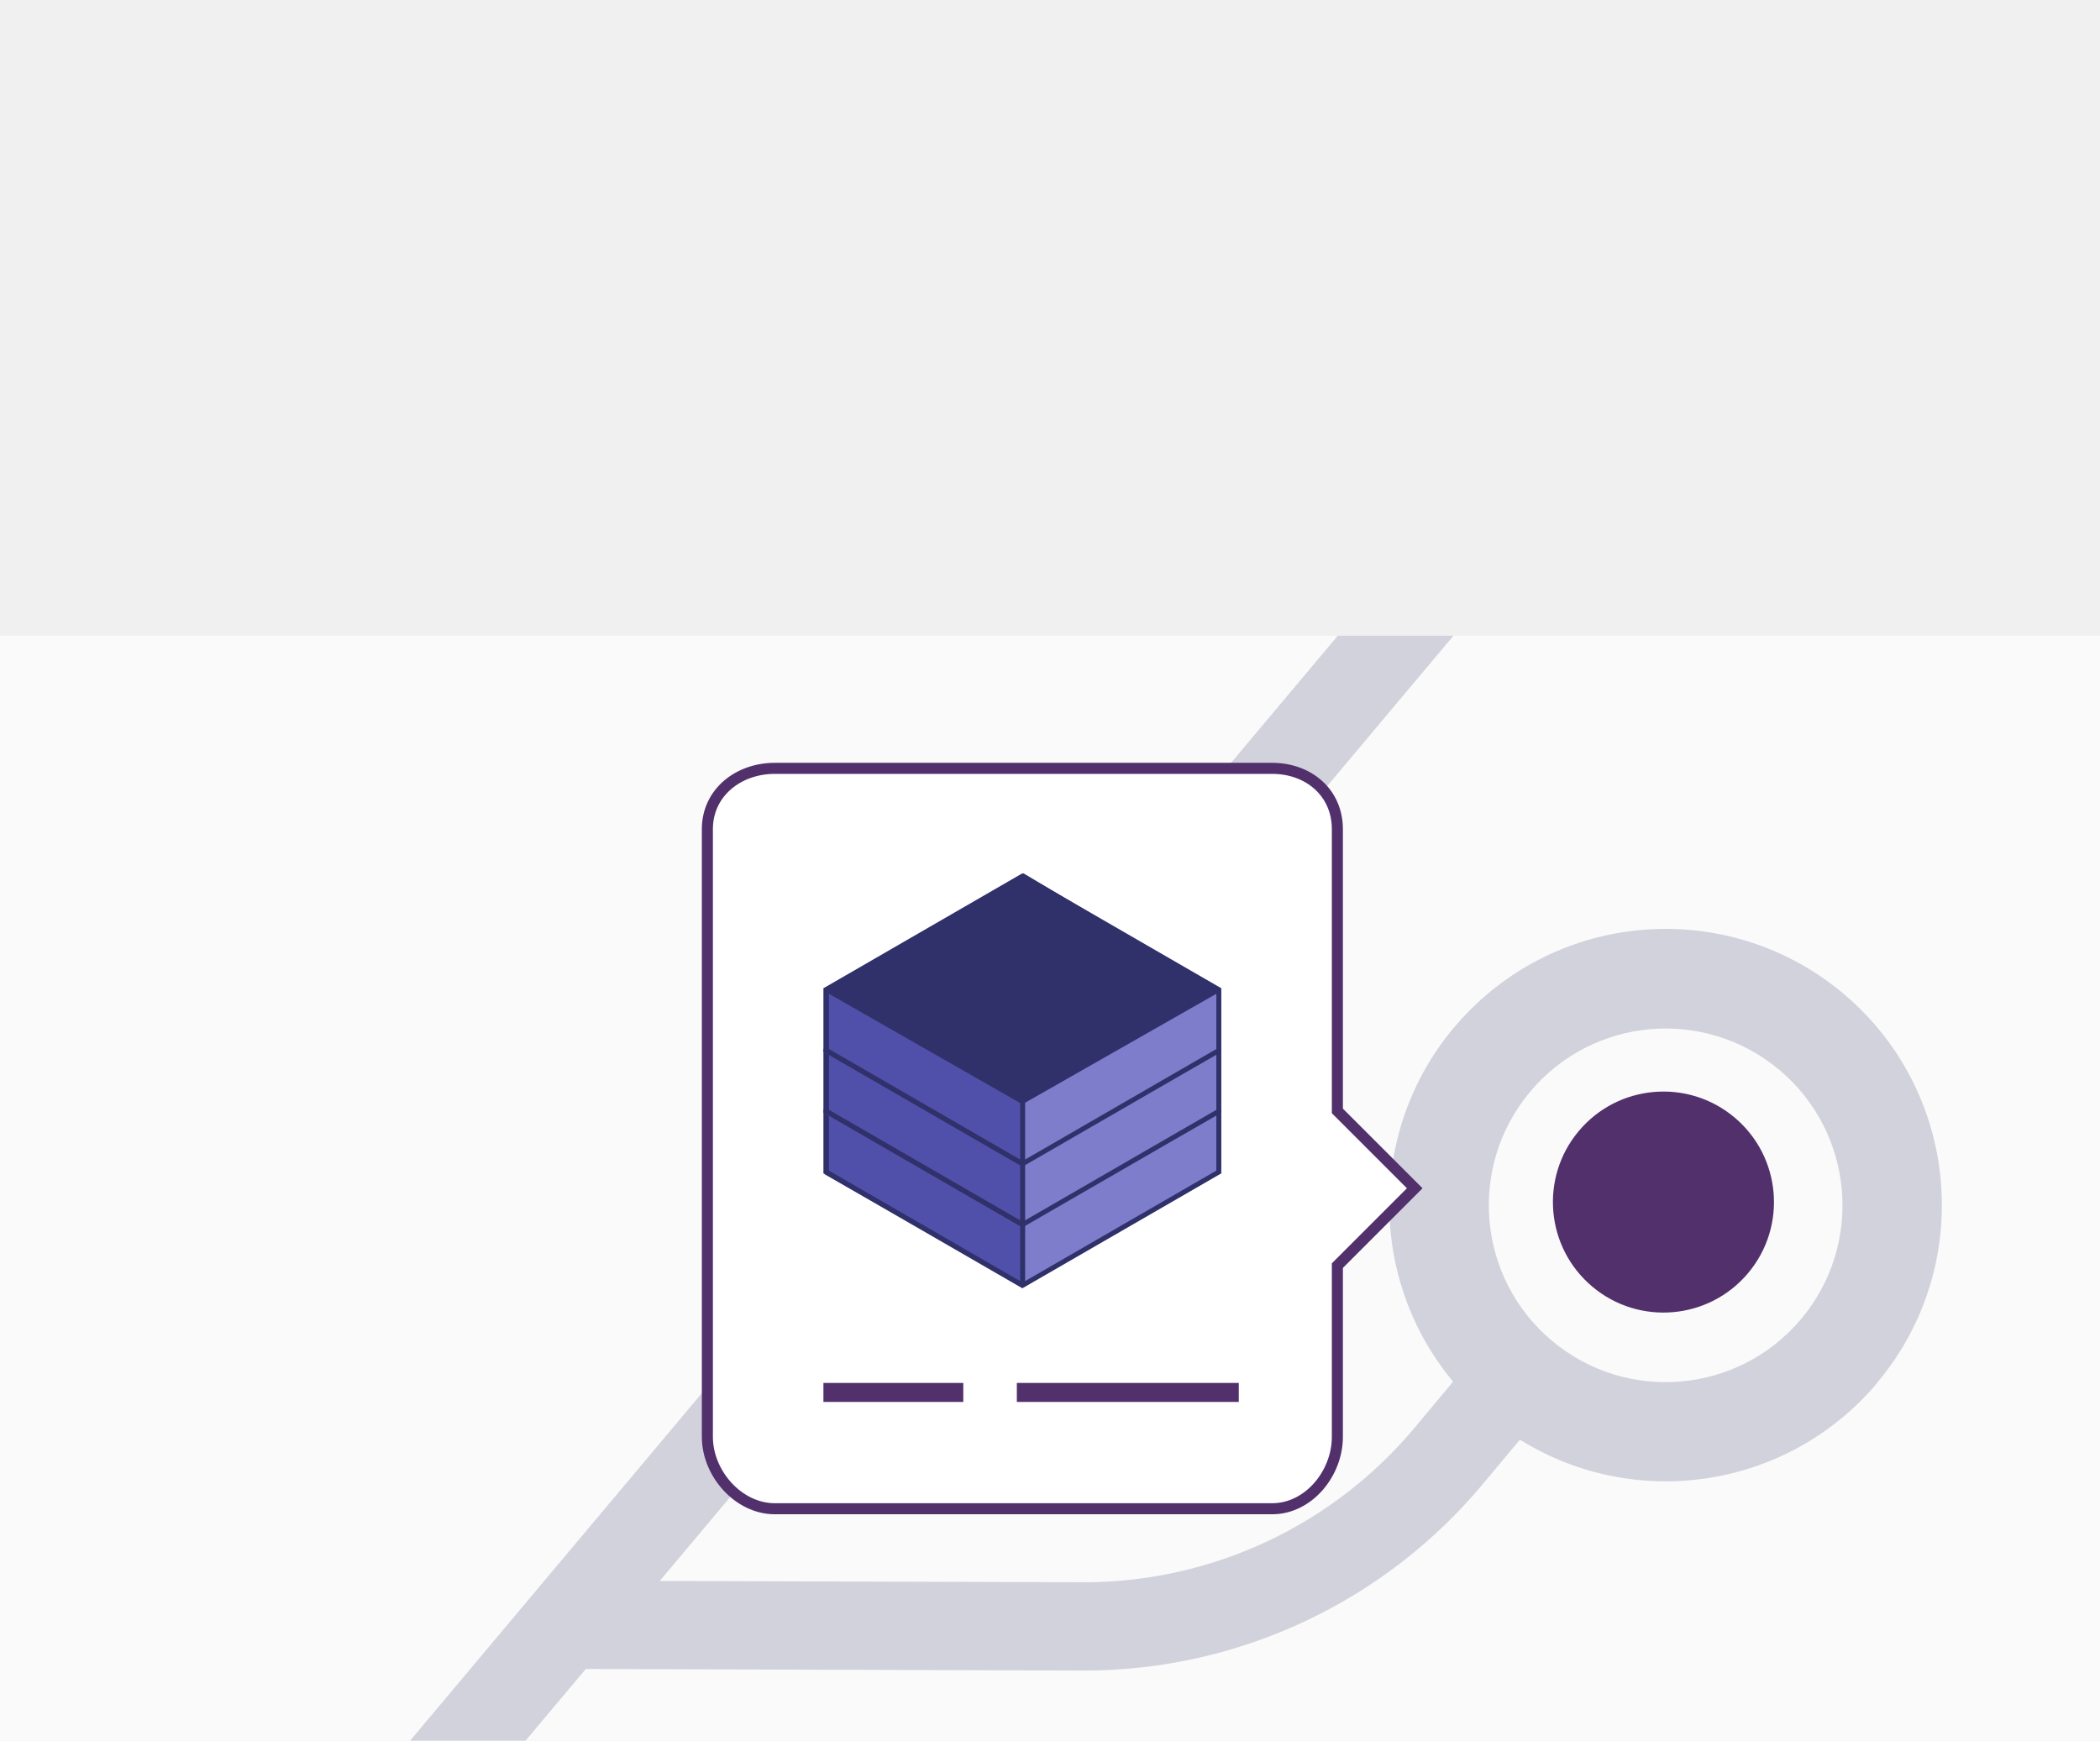
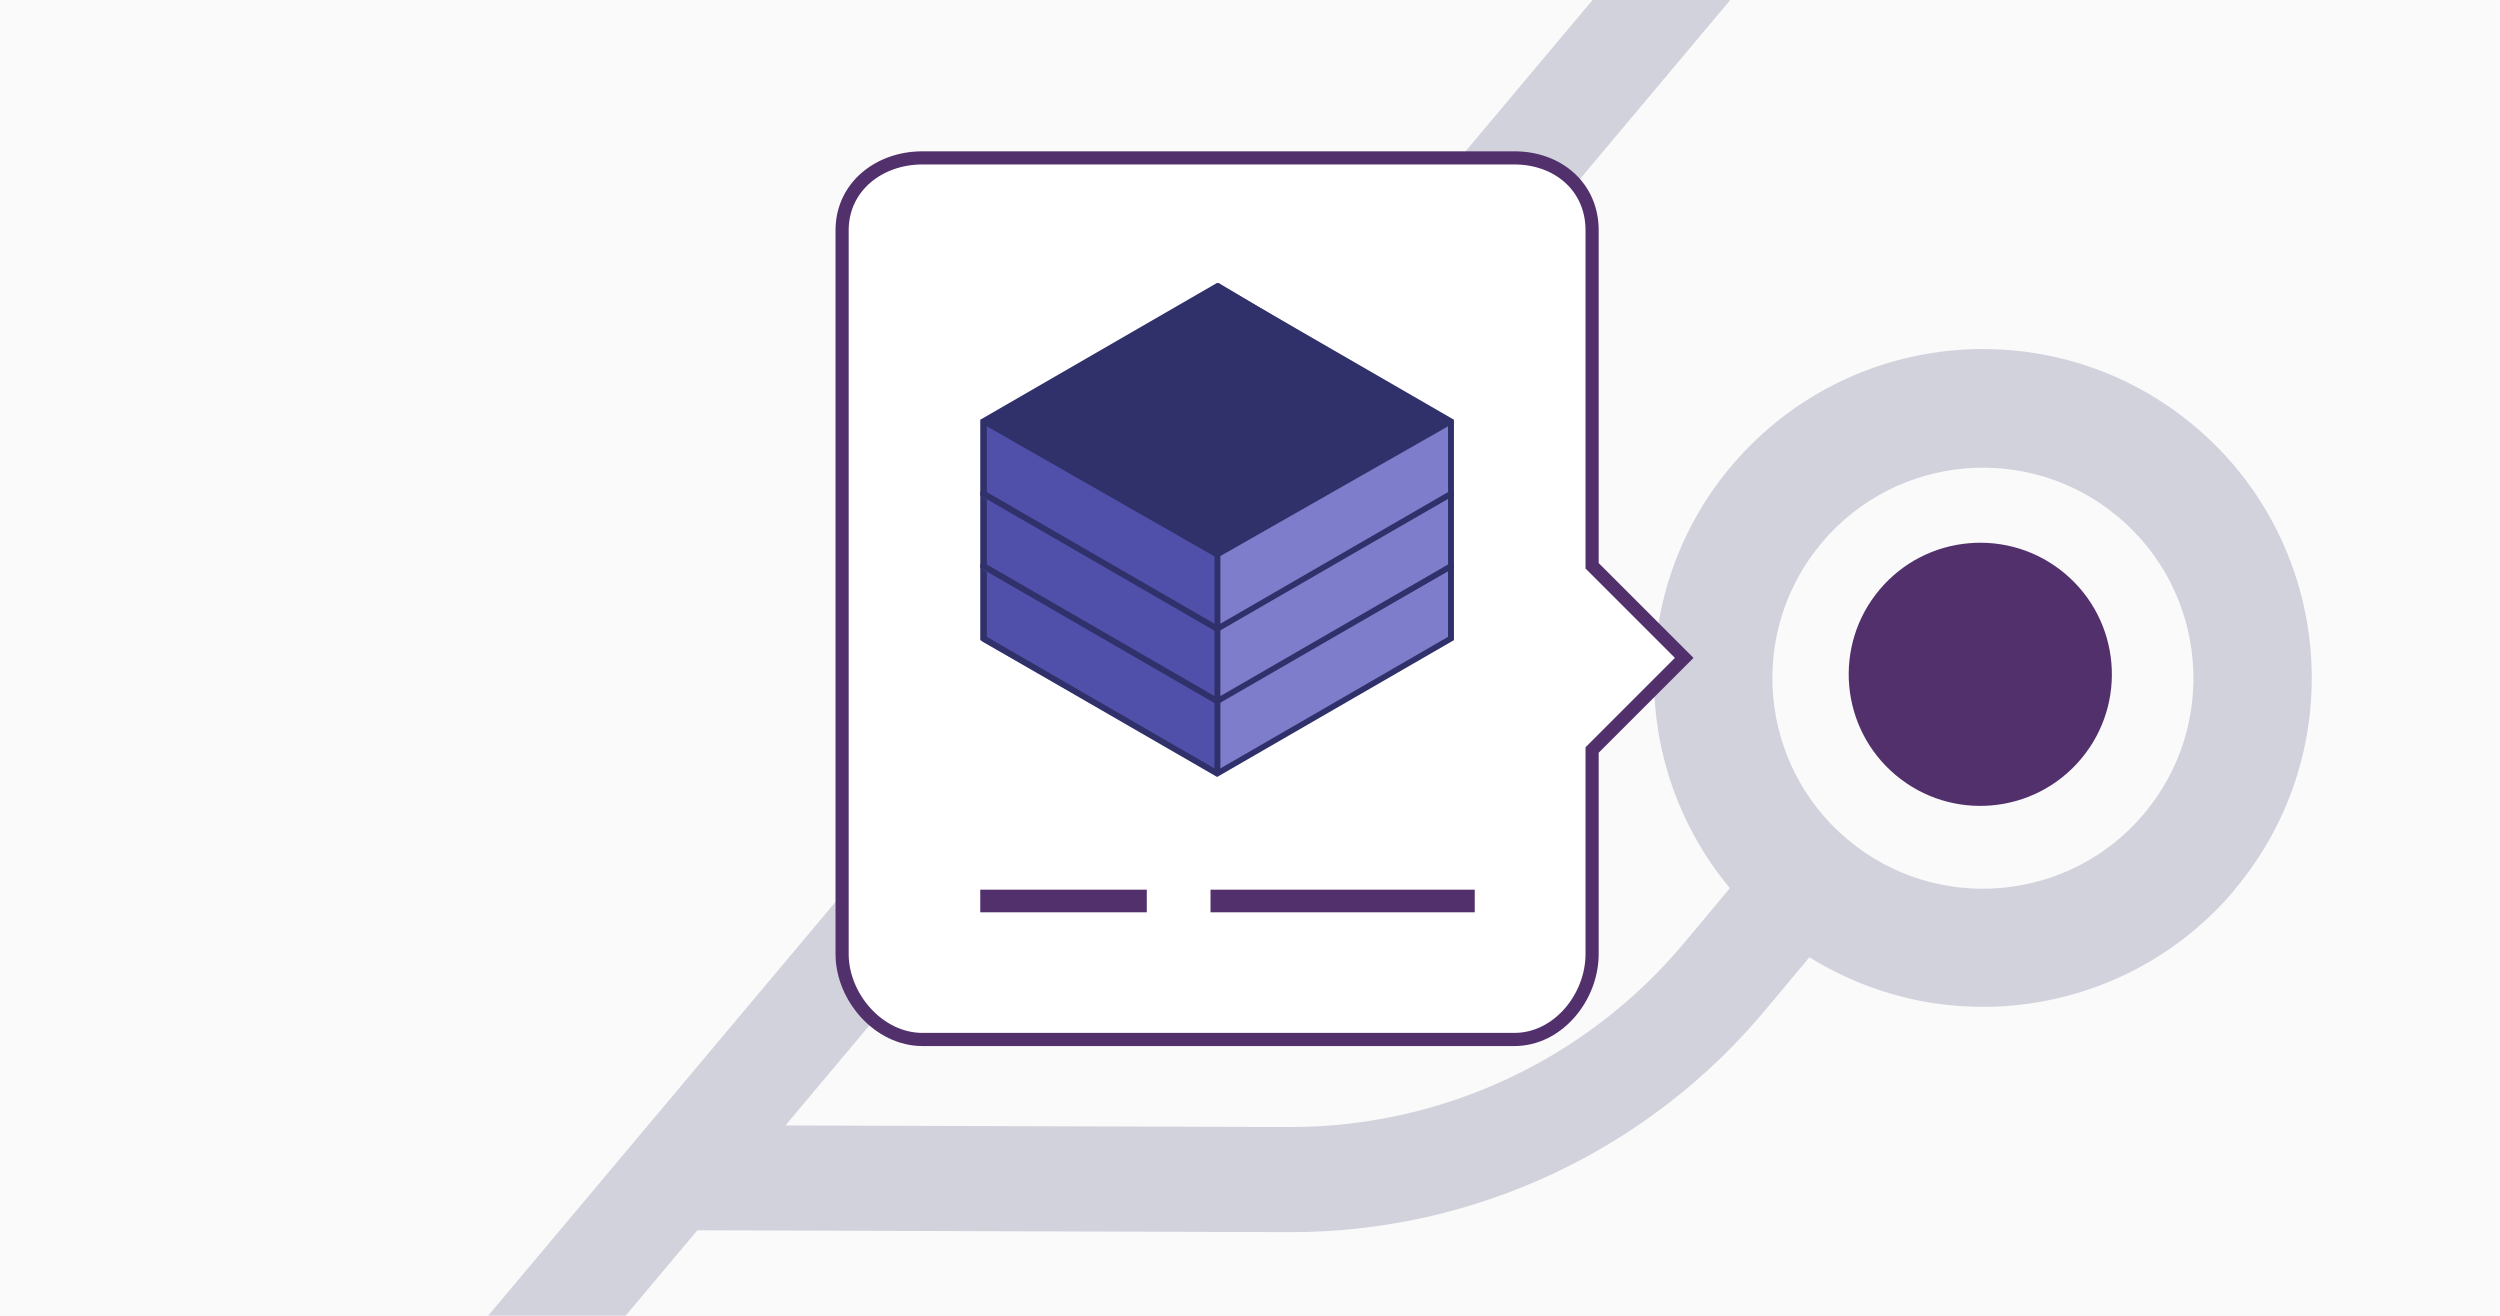
- <svg xmlns="http://www.w3.org/2000/svg" id="Layer_1" data-name="Layer 1" viewBox="0 0 380 315.06">
+ <svg xmlns="http://www.w3.org/2000/svg" id="Layer_1" data-name="Layer 1" viewBox="0 0 380 200">
  <defs>
-     <style>.cls-1{fill:none;}.cls-2{fill:#fafafa;}.cls-3{clip-path:url(#clip-path);}.cls-4,.cls-5{fill:#30306b;}.cls-5{opacity:0.2;}.cls-6{fill:#fff;stroke:#52306c;stroke-miterlimit:10;stroke-width:2px;}.cls-7{fill:#52306c;}.cls-8{fill:#5050aa;}.cls-9{fill:#7d7dcc;}</style>
-     <clipPath id="clip-path" transform="translate(0 115.06)">
+     <style>.cls-1{fill:none;}.cls-2{fill:#fafafa;}.cls-3{clip-path:url(#clip-path);}.cls-4,.cls-8{fill:#30306b;}.cls-4{opacity:0.2;}.cls-5{fill:#fff;stroke:#52306c;stroke-miterlimit:10;stroke-width:2px;}.cls-6{fill:#52306c;}.cls-7{fill:#5050aa;}.cls-9{fill:#7d7dcc;}</style>
+     <clipPath id="clip-path">
      <rect class="cls-1" width="380" height="200" />
    </clipPath>
  </defs>
-   <rect class="cls-2" y="115.06" width="380" height="200" />
+   <rect class="cls-2" width="380" height="200" />
  <g class="cls-3">
-     <polygon class="cls-4" points="338.67 0.02 338.65 0 338.64 0.02 338.67 0.02" />
-     <path class="cls-5" d="M333.6,64.8A50,50,0,0,0,262.94,135l-6.62,7.93a78,78,0,0,1-60.1,28.38l-76.84-.24L263,0H242.07L74.19,200H95.08L106,187l90.25,0.29a93.93,93.93,0,0,0,72.41-34.17l6.37-7.62a50,50,0,0,0,64.65-10.26l0-.05A50,50,0,0,0,333.6,64.8Zm-7.71,58.89a32,32,0,1,1-3.9-45.1h0A32,32,0,0,1,325.89,123.69Z" transform="translate(0 115.06)" />
+     <path class="cls-4" d="M333.6,64.8A50,50,0,0,0,262.94,135l-6.62,7.93a78,78,0,0,1-60.1,28.38l-76.84-.24L263,0H242.07L74.19,200H95.08L106,187l90.25,0.29a93.93,93.93,0,0,0,72.41-34.17l6.37-7.62a50,50,0,0,0,64.65-10.26l0-.05A50,50,0,0,0,333.6,64.8Zm-7.71,58.89a32,32,0,1,1-3.9-45.1h0A32,32,0,0,1,325.89,123.69Z" />
  </g>
-   <path class="cls-6" d="M256,100L242,86V35c0-6.6-5.2-11-11.8-11h-90c-6.6,0-12.2,4.4-12.2,11V145c0,6.6,5.6,13,12.2,13h90c6.6,0,11.8-6.4,11.8-13V114Z" transform="translate(0 115.06)" />
-   <circle class="cls-7" cx="301.01" cy="102.5" r="20" transform="translate(28.97 382.21) rotate(-49.99)" />
-   <polygon class="cls-8" points="149.3 212.56 184.7 232.76 185.3 221.86 149.3 201.06 149.3 212.56" />
-   <polygon class="cls-4" points="185.2 221.36 220.1 200.86 185.2 180.06 149.7 200.86 185.2 221.36" />
-   <polygon class="cls-9" points="220.8 211.86 185 232.76 184.8 221.86 220.8 201.06 220.8 211.86" />
-   <path class="cls-4" d="M185,65L149,85.8V97.3l36,20.8,36-20.8V85.8Zm-0.1,52h0Zm35.2-20.2-34.6,20V106.5h-0.9v10.3L150,96.8v-10l35,20,0.5-.8-35-20L185,66.1,219.5,86l-35,20,0.5,0.8,35.1-20v10h0Z" transform="translate(0 115.06)" />
-   <polygon class="cls-8" points="149.3 201.56 184.7 221.76 185.3 210.86 149.3 190.06 149.3 201.56" />
-   <polygon class="cls-4" points="185.2 210.36 220.1 189.86 185.2 169.06 149.7 189.86 185.2 210.36" />
-   <polygon class="cls-9" points="220.8 200.86 185 221.76 184.8 210.86 220.8 190.06 220.8 200.86" />
-   <path class="cls-4" d="M185,54L149,74.8V86.3l36,20.8,36-20.8V74.8Zm-0.1,52h0Zm35.2-20.2-34.6,20V95.5h-0.9v10.3L150,85.8v-10l35,20,0.5-.8-35-20L185,55.1,219.5,75l-35,20,0.5,0.8,35.1-20v10h0Z" transform="translate(0 115.06)" />
-   <polygon class="cls-8" points="149.3 190.56 184.7 210.76 185.3 199.86 149.3 179.06 149.3 190.56" />
-   <polygon class="cls-4" points="185.2 199.36 220.1 178.86 185.2 158.06 149.7 178.86 185.2 199.36" />
-   <polygon class="cls-9" points="220.8 189.86 185 210.76 184.8 199.86 220.8 179.06 220.8 189.86" />
-   <path class="cls-4" d="M185,43L149,63.8V75.3l36,20.8,36-20.8V63.8Zm-0.1,52h0Zm35.2-20.2-34.6,20V84.5h-0.9V94.8L150,74.8v-10l35,20,0.5-.8-35-20L185,44.1,219.5,64l-35,20,0.5,0.8,35.1-20v10h0Z" transform="translate(0 115.06)" />
-   <path class="cls-7" d="M149,135.23h25.31v3.44H149v-3.44Z" transform="translate(0 115.06)" />
-   <path class="cls-7" d="M184,135.23h40.16v3.44H184v-3.44Z" transform="translate(0 115.06)" />
+   <path class="cls-5" d="M256,100L242,86V35c0-6.6-5.2-11-11.8-11h-90c-6.6,0-12.2,4.4-12.2,11V145c0,6.6,5.6,13,12.2,13h90c6.6,0,11.8-6.4,11.8-13V114Z" />
+   <circle class="cls-6" cx="301.01" cy="102.5" r="20" transform="translate(28.97 267.15) rotate(-49.99)" />
+   <polygon class="cls-7" points="149.3 97.5 184.7 117.7 185.3 106.8 149.3 86 149.3 97.5" />
+   <polygon class="cls-8" points="185.2 106.3 220.1 85.8 185.2 65 149.7 85.8 185.2 106.3" />
+   <polygon class="cls-9" points="220.8 96.8 185 117.7 184.8 106.8 220.8 86 220.8 96.8" />
+   <path class="cls-8" d="M185,65L149,85.8V97.3l36,20.8,36-20.8V85.8Zm-0.1,52h0Zm35.2-20.2-34.6,20V106.5h-0.9v10.3L150,96.8v-10l35,20,0.5-.8-35-20L185,66.1,219.5,86l-35,20,0.5,0.8,35.1-20v10h0Z" />
+   <polygon class="cls-7" points="149.3 86.5 184.7 106.7 185.3 95.8 149.3 75 149.3 86.5" />
+   <polygon class="cls-8" points="185.2 95.3 220.1 74.8 185.2 54 149.7 74.8 185.2 95.3" />
+   <polygon class="cls-9" points="220.8 85.8 185 106.7 184.8 95.8 220.8 75 220.8 85.8" />
+   <path class="cls-8" d="M185,54L149,74.8V86.3l36,20.8,36-20.8V74.8Zm-0.1,52h0Zm35.2-20.2-34.6,20V95.5h-0.9v10.3L150,85.8v-10l35,20,0.5-.8-35-20L185,55.1,219.5,75l-35,20,0.5,0.8,35.1-20v10h0Z" />
+   <polygon class="cls-7" points="149.3 75.5 184.7 95.7 185.3 84.8 149.3 64 149.3 75.5" />
+   <polygon class="cls-8" points="185.2 84.3 220.1 63.8 185.2 43 149.7 63.8 185.2 84.3" />
+   <polygon class="cls-9" points="220.8 74.8 185 95.7 184.8 84.8 220.8 64 220.8 74.8" />
+   <path class="cls-8" d="M185,43L149,63.8V75.3l36,20.8,36-20.8V63.8Zm-0.1,52h0Zm35.2-20.2-34.6,20V84.5h-0.9V94.8L150,74.8v-10l35,20,0.5-.8-35-20L185,44.1,219.5,64l-35,20,0.5,0.8,35.1-20v10h0Z" />
+   <path class="cls-6" d="M149,135.23h25.31v3.44H149v-3.44Z" />
+   <path class="cls-6" d="M184,135.23h40.16v3.44H184v-3.44Z" />
</svg>
